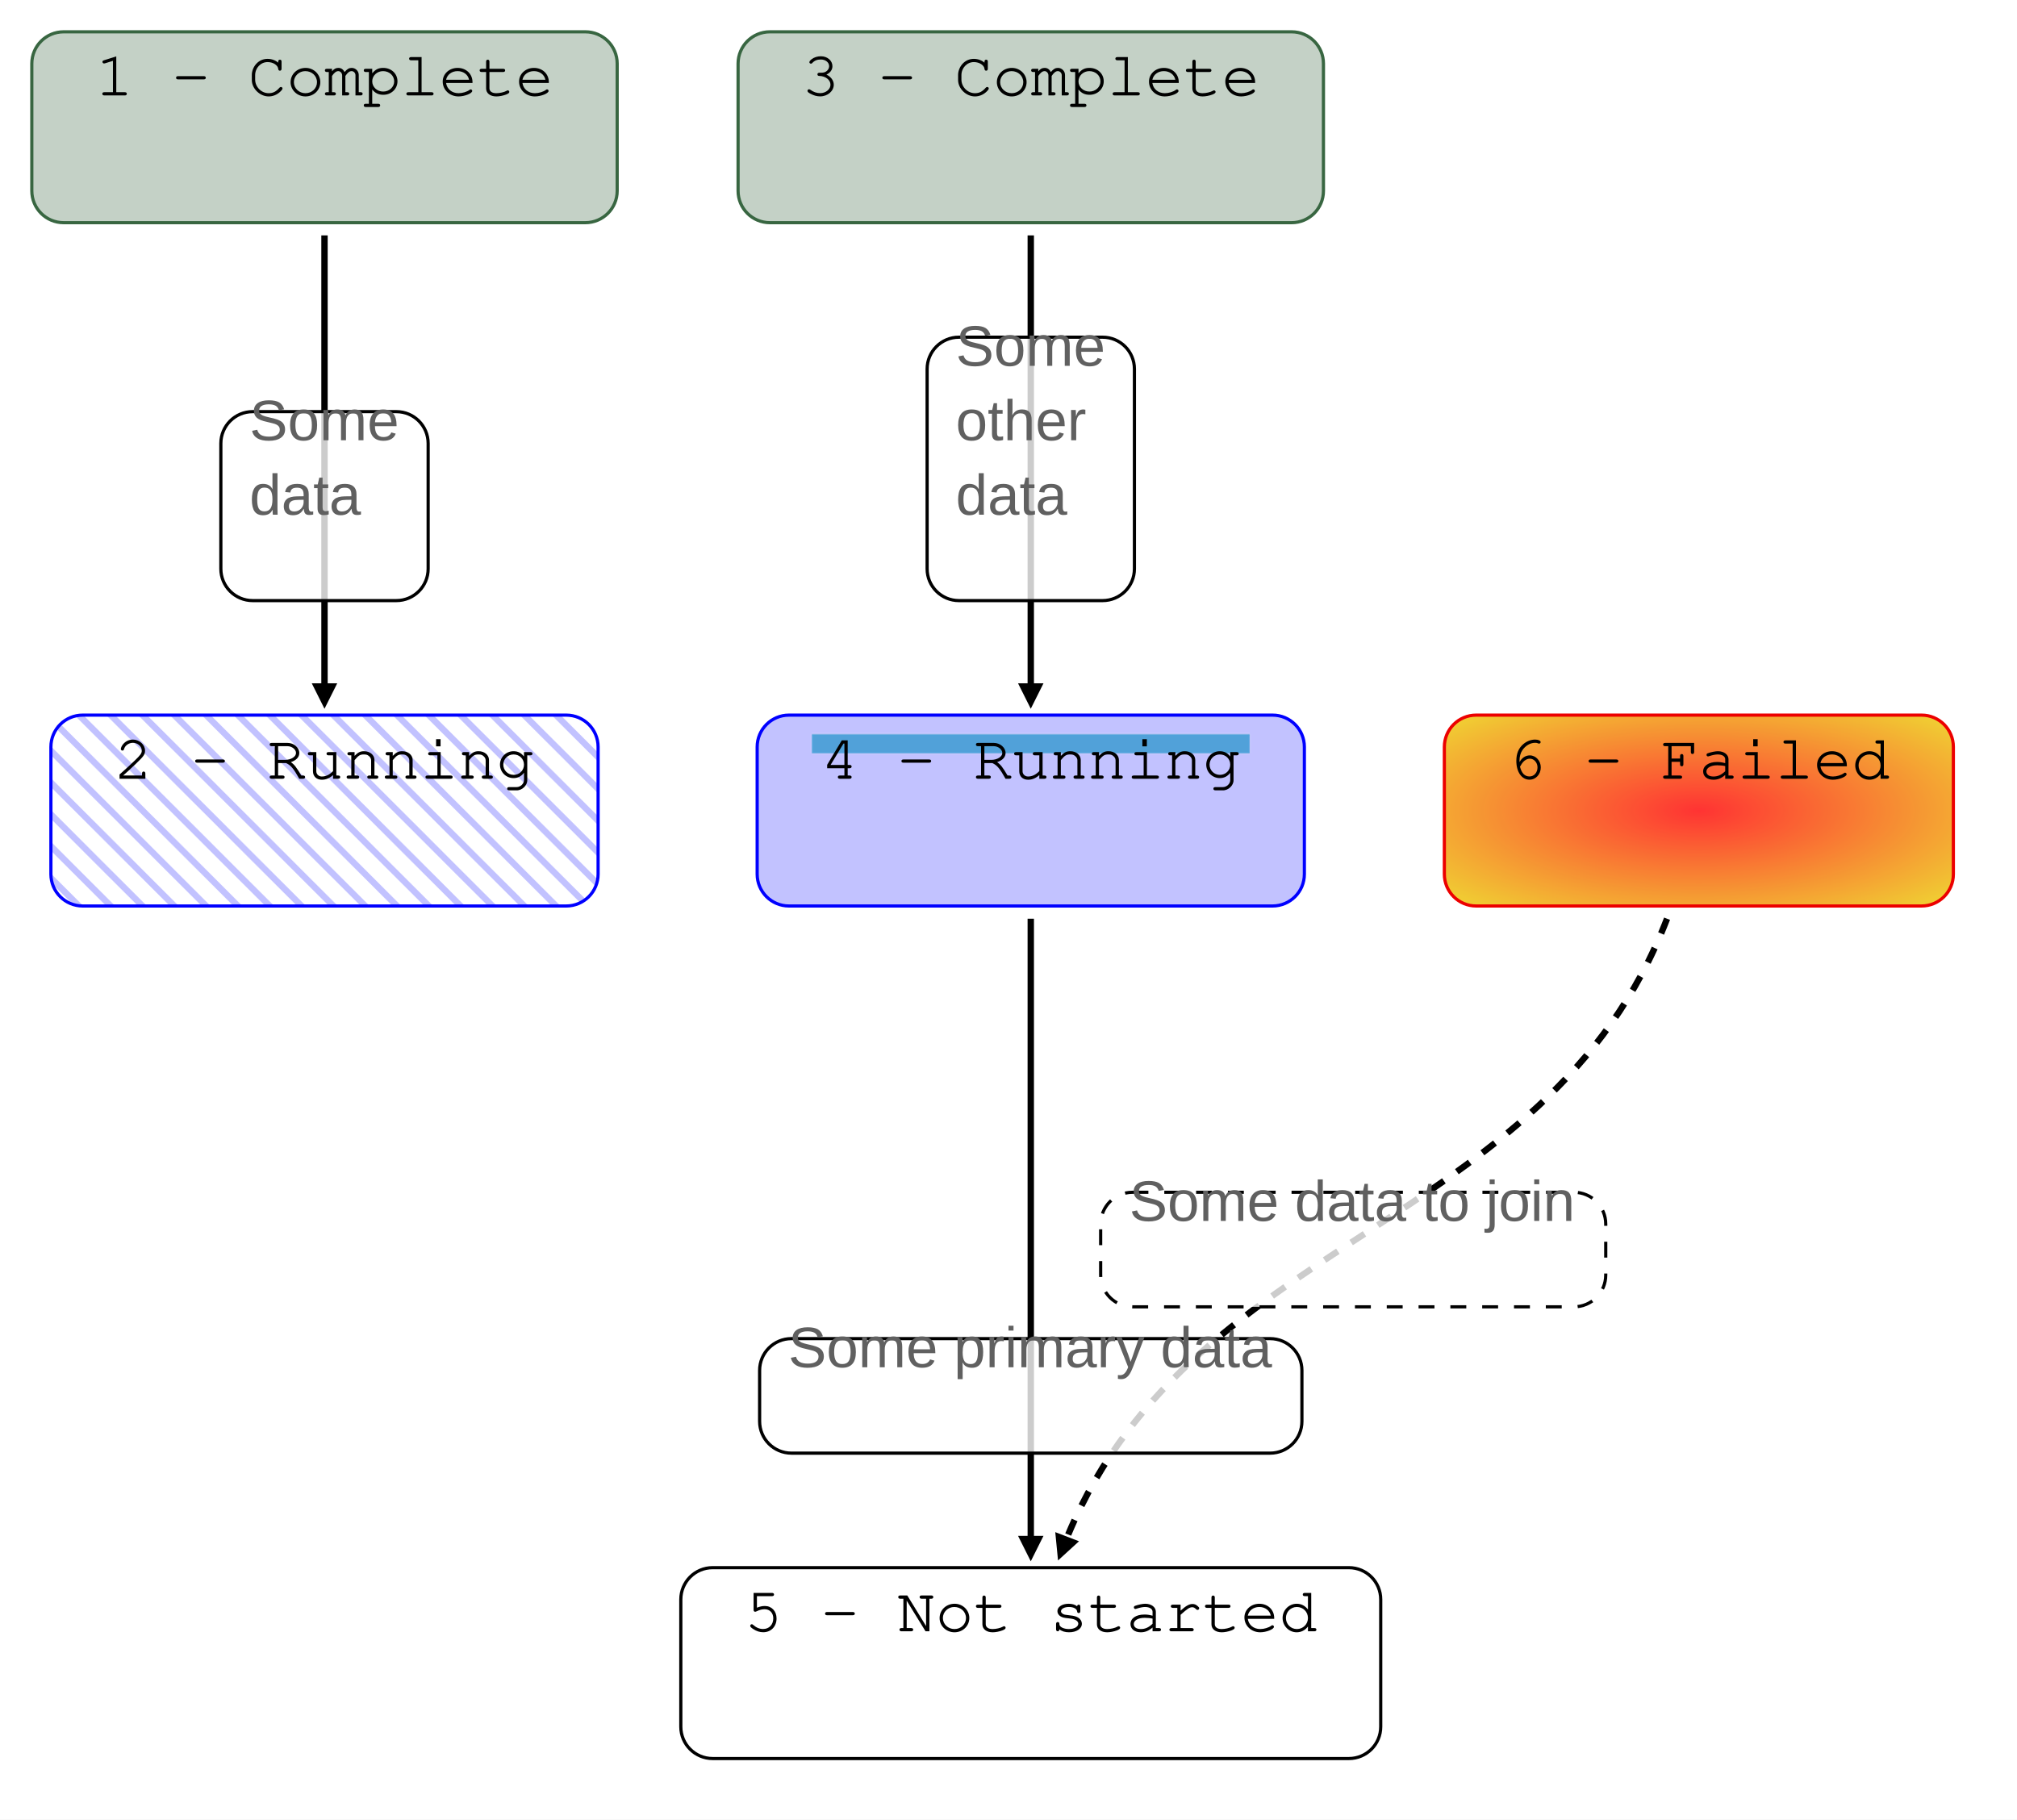
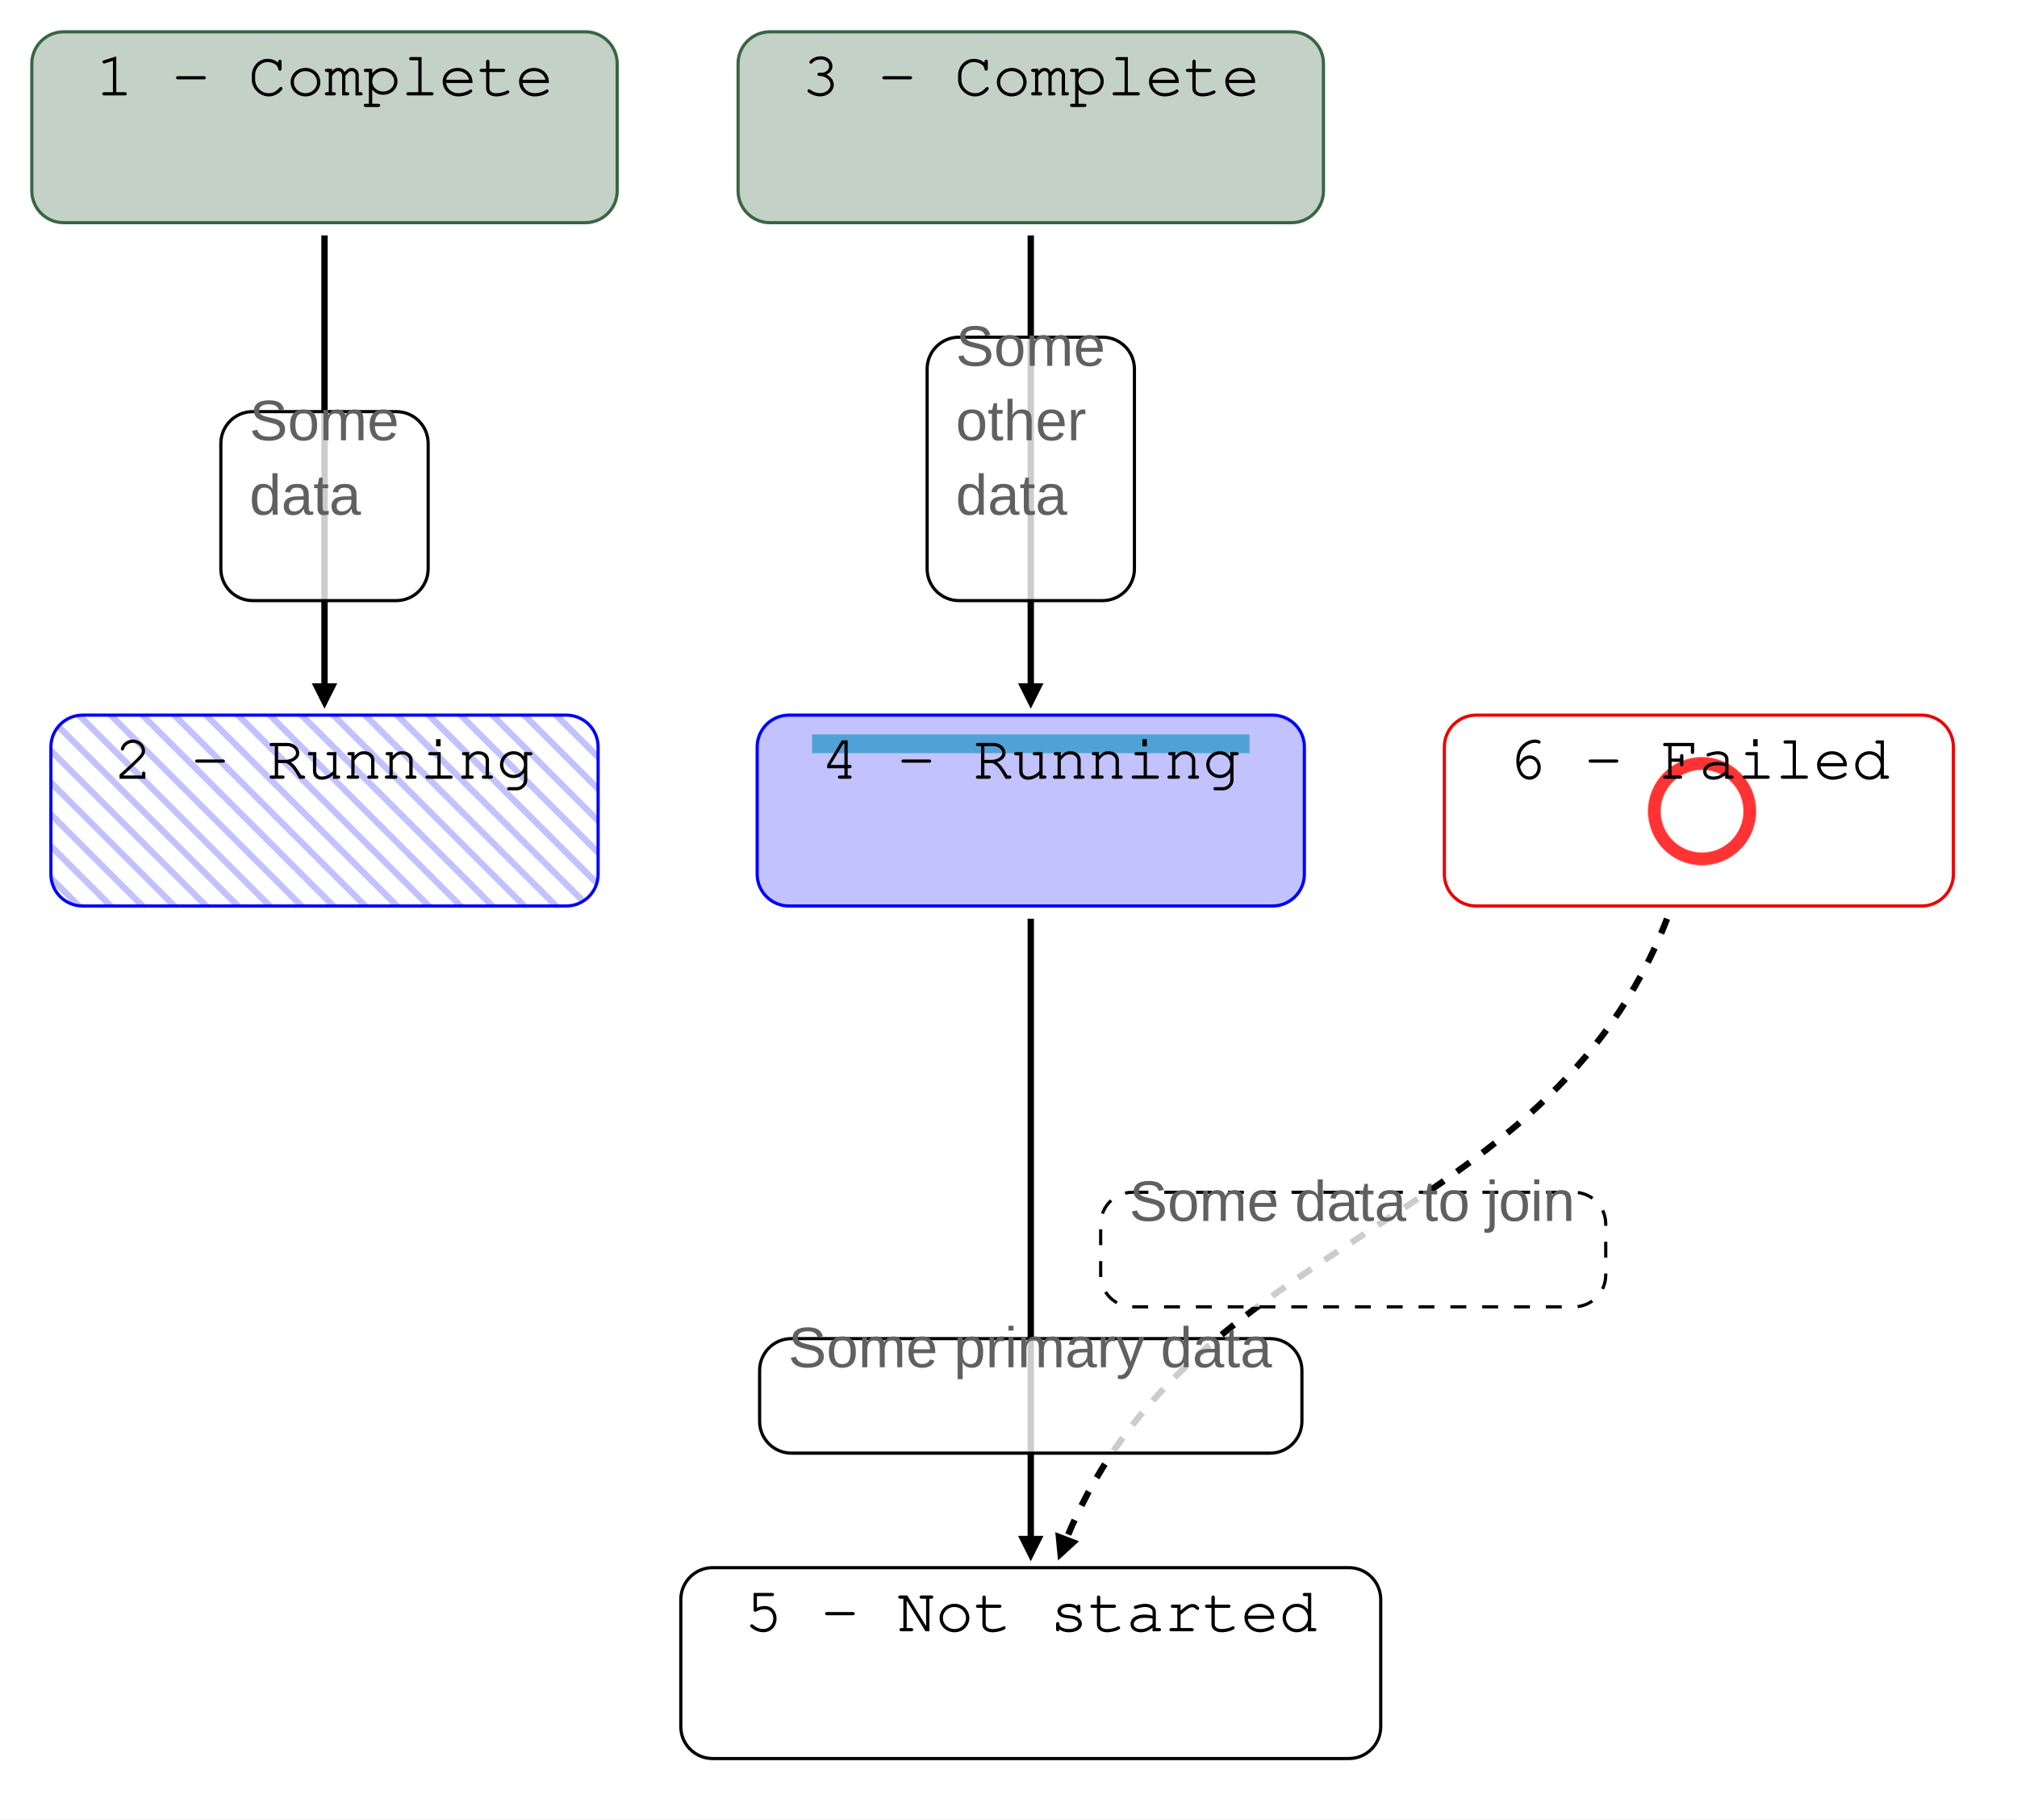
<svg xmlns="http://www.w3.org/2000/svg" xmlns:xlink="http://www.w3.org/1999/xlink" viewBox="-10 -10 634 572">
  <defs>
    <marker id="arrow-1" viewBox="0 0 10 10" refX="5" refY="5" markerWidth="4" markerHeight="4" orient="auto-start-reverse" fill="#000000">
      <path d="M 0 0 L 10 5 L 0 10 z" />
    </marker>
    <marker id="arrow-2" viewBox="0 0 10 10" refX="5" refY="5" markerWidth="4" markerHeight="4" orient="auto-start-reverse" fill="#000000">
      <path d="M 0 0 L 10 5 L 0 10 z" />
    </marker>
    <marker id="arrow-3" viewBox="0 0 10 10" refX="5" refY="5" markerWidth="4" markerHeight="4" orient="auto-start-reverse" fill="#000000">
      <path d="M 0 0 L 10 5 L 0 10 z" />
    </marker>
    <marker id="arrow-4" viewBox="0 0 10 10" refX="5" refY="5" markerWidth="4" markerHeight="4" orient="auto-start-reverse" fill="#000000">
      <path d="M 0 0 L 10 5 L 0 10 z" />
    </marker>
    <marker id="arrow-5" viewBox="0 0 10 10" refX="5" refY="5" markerWidth="4" markerHeight="4" orient="auto-start-reverse" fill="#000000">
      <path d="M 0 0 L 10 5 L 0 10 z" />
    </marker>
    <marker id="arrow-6" viewBox="0 0 10 10" refX="5" refY="5" markerWidth="4" markerHeight="4" orient="auto-start-reverse" fill="#000000">
      <path d="M 0 0 L 10 5 L 0 10 z" />
    </marker>
    <pattern id="diagonalBlueLines" patternUnits="userSpaceOnUse" width="10" height="10">
      <line x1="10" y1="0" x2="20" y2="10" stroke="blue" opacity="0.3" stroke-width="2" stroke-linecap="square">
        <animateTransform attributeType="xml" attributeName="transform" type="translate" from="0 0" to="10 0" begin="0" dur="1" repeatCount="indefinite" />
      </line>
      <line x1="0" y1="0" x2="10" y2="10" stroke="blue" opacity="0.3" stroke-width="2" stroke-linecap="square">
        <animateTransform attributeType="xml" attributeName="transform" type="translate" from="0 0" to="10 0" begin="0" dur="1" repeatCount="indefinite" />
      </line>
      <line x1="-10" y1="0" x2="0" y2="10" stroke="blue" opacity="0.3" stroke-width="2" stroke-linecap="square">
        <animateTransform attributeType="xml" attributeName="transform" type="translate" from="0 0" to="10 0" begin="0" dur="1" repeatCount="indefinite" />
      </line>
      <line x1="-20" y1="0" x2="-10" y2="10" stroke="blue" opacity="0.3" stroke-width="2" stroke-linecap="square">
        <animateTransform attributeType="xml" attributeName="transform" type="translate" from="0 0" to="10 0" begin="0" dur="1" repeatCount="indefinite" />
      </line>
    </pattern>
    <pattern id="topProgressBar" width="1" height="1" patternUnits="objectBoundingBox" patternContentUnits="objectBoundingBox">
      <rect x="0" y="0" rx="0" ry="0" width="1" height="1" fill="blue" opacity="0.3" />
      <rect x="0.1" y="0.1" rx="0" ry="0" width=".8" height=".1" fill="#f2f2f2" opacity="1" />
      <rect x="0.1" y="0.1" rx="0" ry="0" width=".8" height=".1" fill="#2589d0" opacity="1">
        <animate attributeName="x" values="0.1;0.1;0.3;.9" keyTimes="0;.4;.8;1" keySplines="0 0 1 1;.3 .1 .8 1;.1 .1 .6 1" dur="2s" repeatCount="indefinite" calcMode="spline" />
        <animate attributeName="width" values="0;.6;.6;0" keyTimes="0;.4;.8;1" keySplines="0 0 1 1;.3 .1 .8 1;.1 .1 .6 1" dur="2s" repeatCount="indefinite" calcMode="spline" />
      </rect>
    </pattern>
-     <radialGradient id="redGradient" cx="50%" cy="50%" r="70%">
-       <stop offset="0%" stop-color="red">
-         <animate attributeName="stop-color" values="#ec0000;#ecca00;#ec0000" dur="1s" repeatCount="indefinite" />
-         <animate attributeName="offset" values="0%;50%;0%" dur="1s" repeatCount="indefinite" />
-       </stop>
-       <stop offset="100%" stop-color="#ecca00" />
-     </radialGradient>
+     <pattern id="redSignal" patternUnits="userSpaceOnUse" width="200" height="200" x="75" y="-5">
+       <circle cx="50" cy="50" r="15" fill-opacity="0" stroke="red" stroke-width="4px" stroke-opacity="1">
+         <animate attributeName="r" from="0" to="25" dur="3s" repeatCount="indefinite" />
+         <animate attributeName="stroke-opacity" from="1" to="0" dur="3s" repeatCount="indefinite" />
+       </circle>
+       <circle cx="50" cy="50" r="0" fill-opacity="0" stroke="red" stroke-width="4px" stroke-opacity="1">
+         <animate attributeName="r" from="0" to="25" dur="3s" repeatCount="indefinite" begin="0.75s" />
+         <animate attributeName="stroke-opacity" from="1" to="0" dur="3s" repeatCount="indefinite" begin="0.75s" />
+       </circle>
+       <circle cx="50" cy="50" r="0" fill-opacity="0" stroke="red" stroke-width="4px" stroke-opacity="1">
+         <animate attributeName="r" from="0" to="25" dur="3s" repeatCount="indefinite" begin="1.5s" />
+         <animate attributeName="stroke-opacity" from="1" to="0" dur="3s" repeatCount="indefinite" begin="1.5s" />
+       </circle>
+     </pattern>
  </defs>
  <style>
.viz-background {fill:white;opacity:1.0}
.rect-node-background {fill:white; rx:10; ry:10; stroke-width:0;opacity:0.8}
.rect-node {fill:none; rx:10; ry:10; stroke:black; stroke-width:1;}
.rect-selected-node {fill:transparent; rx:10; ry:10; stroke-width:5; stroke:black; opacity:1.0}
.rect-edge-label-background {fill:white; rx:10; ry:10; stroke-width:0; opacity:0.8;}
.rect-edge-label-pri {fill:none; rx:10; ry:10; stroke:#606060; stroke-width:1;}
.rect-edge-label-sec {fill:none; rx:10; ry:10; stroke:#606060; stroke-width:1; stroke-dasharray:5;}
.text-node {font-family:courier; font-weight:normal; font-size:20px; text-anchor:start; alignment-baseline:hanging; fill:black;stroke-width:0}
.text-edge-label {font-family:arial; font-weight:normal; font-size:18px; text-anchor:start; alignment-baseline:hanging; fill:#606060;}
.path-edge-pri {stroke-width:2.00;fill:transparent;stroke:black;}
.path-edge-sec {stroke-width:2.00;stroke-dasharray:5;fill:transparent;stroke:black;}

.diagonal-progress-background {fill:url(#diagonalBlueLines)}
.top-progress-background {fill:url(#topProgressBar)}
- .failed-background {fill:url(#redGradient)}
+ .failed-background {fill:url(#redSignal)}
.path-edge-pri-1 {marker-end:url(#arrow-1);stroke:#000000}
.path-edge-sec-1 {marker-end:url(#arrow-1);stroke:#000000}
.rect-edge-label-pri-1 {stroke:#000000}
.rect-edge-label-sec-1 {stroke:#000000}
.rect-node-background-1 {fill:#FFFFFF;opacity:0.3}
.rect-node-root-1 {stroke:#000000}
.rect-selected-node-root-1 {stroke:#000000}
.text-edge-root-1 {fill:#000000}
.path-edge-pri-2 {marker-end:url(#arrow-2);stroke:#000000}
.path-edge-sec-2 {marker-end:url(#arrow-2);stroke:#000000}
.rect-edge-label-pri-2 {stroke:#000000}
.rect-edge-label-sec-2 {stroke:#000000}
.path-edge-pri-3 {marker-end:url(#arrow-3);stroke:#000000}
.path-edge-sec-3 {marker-end:url(#arrow-3);stroke:#000000}
.rect-edge-label-pri-3 {stroke:#000000}
.rect-edge-label-sec-3 {stroke:#000000}
.rect-node-background-3 {fill:#FFFFFF;opacity:0.3}
.rect-node-root-3 {stroke:#000000}
.rect-selected-node-root-3 {stroke:#000000}
.text-edge-root-3 {fill:#000000}
.path-edge-pri-4 {marker-end:url(#arrow-4);stroke:#000000}
.path-edge-sec-4 {marker-end:url(#arrow-4);stroke:#000000}
.rect-edge-label-pri-4 {stroke:#000000}
.rect-edge-label-sec-4 {stroke:#000000}
.path-edge-pri-5 {marker-end:url(#arrow-5);stroke:#000000}
.path-edge-sec-5 {marker-end:url(#arrow-5);stroke:#000000}
.rect-edge-label-pri-5 {stroke:#000000}
.rect-edge-label-sec-5 {stroke:#000000}
.rect-node-background-5 {fill:#FFFFFF;opacity:0.3}
.path-edge-pri-6 {marker-end:url(#arrow-6);stroke:#000000}
.path-edge-sec-6 {marker-end:url(#arrow-6);stroke:#000000}
.rect-edge-label-pri-6 {stroke:#000000}
.rect-edge-label-sec-6 {stroke:#000000}
.rect-node-root-6 {stroke:#000000}
.rect-selected-node-root-6 {stroke:#000000}
.text-edge-root-6 {fill:#000000}
.capigraph-rendering-stats {font-family:arial; font-weight:normal; font-size:10px; text-anchor:start; alignment-baseline:hanging; fill:transparent;}</style>
  <rect class="viz-background" x="-10" y="-10" width="634" height="572" />
  <path class="path-edge-pri path-edge-pri-1" d="m92.00,64.00 L92.00,208.80" />
  <path class="path-edge-pri path-edge-pri-3" d="m314.00,64.00 L314.00,208.80" />
  <path class="path-edge-pri path-edge-pri-3" d="m314.00,278.80 L314.00,476.80" />
  <path class="path-edge-sec path-edge-sec-6" d="m514.00,278.80 C476.00,377.80 362.00,377.80 324.00,476.80" />
  <a xlink:title="1">
    <rect class="rect-node-background rect-node-background-1" style="fill:#386641;opacity:0.3;" x="0.00" y="0.00" width="184.00" height="60.00" />
    <rect class="rect-node rect-node-root-1" style="stroke:#386641;" x="0.00" y="0.00" width="184.00" height="60.00" pointer-events="none" />
    <text class="text-node" x="20.00" y="20.00">1 - Complete</text>
  </a>
  <a xlink:title="2">
    <rect class="rect-node-background diagonal-progress-background" x="6.00" y="214.80" width="172.00" height="60.00" />
    <rect class="rect-node rect-node-root-1" style="stroke:#0000FF;" x="6.00" y="214.80" width="172.00" height="60.00" pointer-events="none" />
    <text class="text-node" x="26.00" y="234.80">2 - Running</text>
  </a>
  <a xlink:title="Some data">
    <rect class="rect-edge-label-background" x="59.42" y="119.40" width="65.16" height="59.40" />
    <rect class="rect-edge-label-pri rect-edge-label-pri-1" x="59.42" y="119.40" width="65.16" height="59.40" />
    <text class="text-edge-label" x="68.42" y="128.40">Some</text>
    <text class="text-edge-label" x="68.42" y="151.80">data</text>
  </a>
  <a xlink:title="3">
    <rect class="rect-node-background rect-node-background-3" style="fill:#386641;opacity:0.3;" x="222.00" y="0.00" width="184.00" height="60.00" />
    <rect class="rect-node rect-node-root-3" style="stroke:#386641;" x="222.00" y="0.00" width="184.00" height="60.00" pointer-events="none" />
    <text class="text-node" x="242.00" y="20.00">3 - Complete</text>
  </a>
  <a xlink:title="4">
    <rect class="rect-node-background top-progress-background" x="228.00" y="214.80" width="172.00" height="60.00" />
    <rect class="rect-node rect-node-root-3" style="stroke:#0000FF;" x="228.00" y="214.80" width="172.00" height="60.00" pointer-events="none" />
    <text class="text-node" x="248.00" y="234.80">4 - Running</text>
  </a>
  <a xlink:title="Some other data">
    <rect class="rect-edge-label-background" x="281.42" y="96.00" width="65.16" height="82.80" />
    <rect class="rect-edge-label-pri rect-edge-label-pri-3" x="281.42" y="96.00" width="65.16" height="82.80" />
    <text class="text-edge-label" x="290.42" y="105.00">Some</text>
    <text class="text-edge-label" x="290.42" y="128.40">other</text>
    <text class="text-edge-label" x="290.42" y="151.80">data</text>
  </a>
  <a xlink:title="5">
    <rect class="rect-node-background rect-node-background-3" x="204.00" y="482.80" width="220.00" height="60.00" />
    <rect class="rect-node rect-node-root-3" x="204.00" y="482.80" width="220.00" height="60.00" pointer-events="none" />
    <text class="text-node" x="224.00" y="502.80">5 - Not started</text>
  </a>
  <a xlink:title="Some primary data">
    <rect class="rect-edge-label-background" x="228.77" y="410.80" width="170.46" height="36.00" />
    <rect class="rect-edge-label-pri rect-edge-label-pri-3" x="228.77" y="410.80" width="170.46" height="36.00" />
    <text class="text-edge-label" x="237.77" y="419.80">Some primary data</text>
  </a>
  <a xlink:title="Some data to join">
    <rect class="rect-edge-label-background" x="335.97" y="364.80" width="158.76" height="36.00" />
    <rect class="rect-edge-label-sec rect-edge-label-sec-6" x="335.97" y="364.80" width="158.76" height="36.00" />
    <text class="text-edge-label" x="344.97" y="373.80">Some data to join</text>
  </a>
  <a xlink:title="6">
    <rect class="rect-node-background failed-background" x="444.00" y="214.80" width="160.00" height="60.00" />
    <rect class="rect-node rect-node-root-6" style="stroke:#EC0000;" x="444.00" y="214.80" width="160.00" height="60.00" pointer-events="none" />
    <text class="text-node" x="464.00" y="234.80">6 - Failed</text>
  </a>
  <text class="capigraph-rendering-stats" x="0" y="0">Perms 6, elapsed 0.000s, dist 240.0</text>
</svg>
